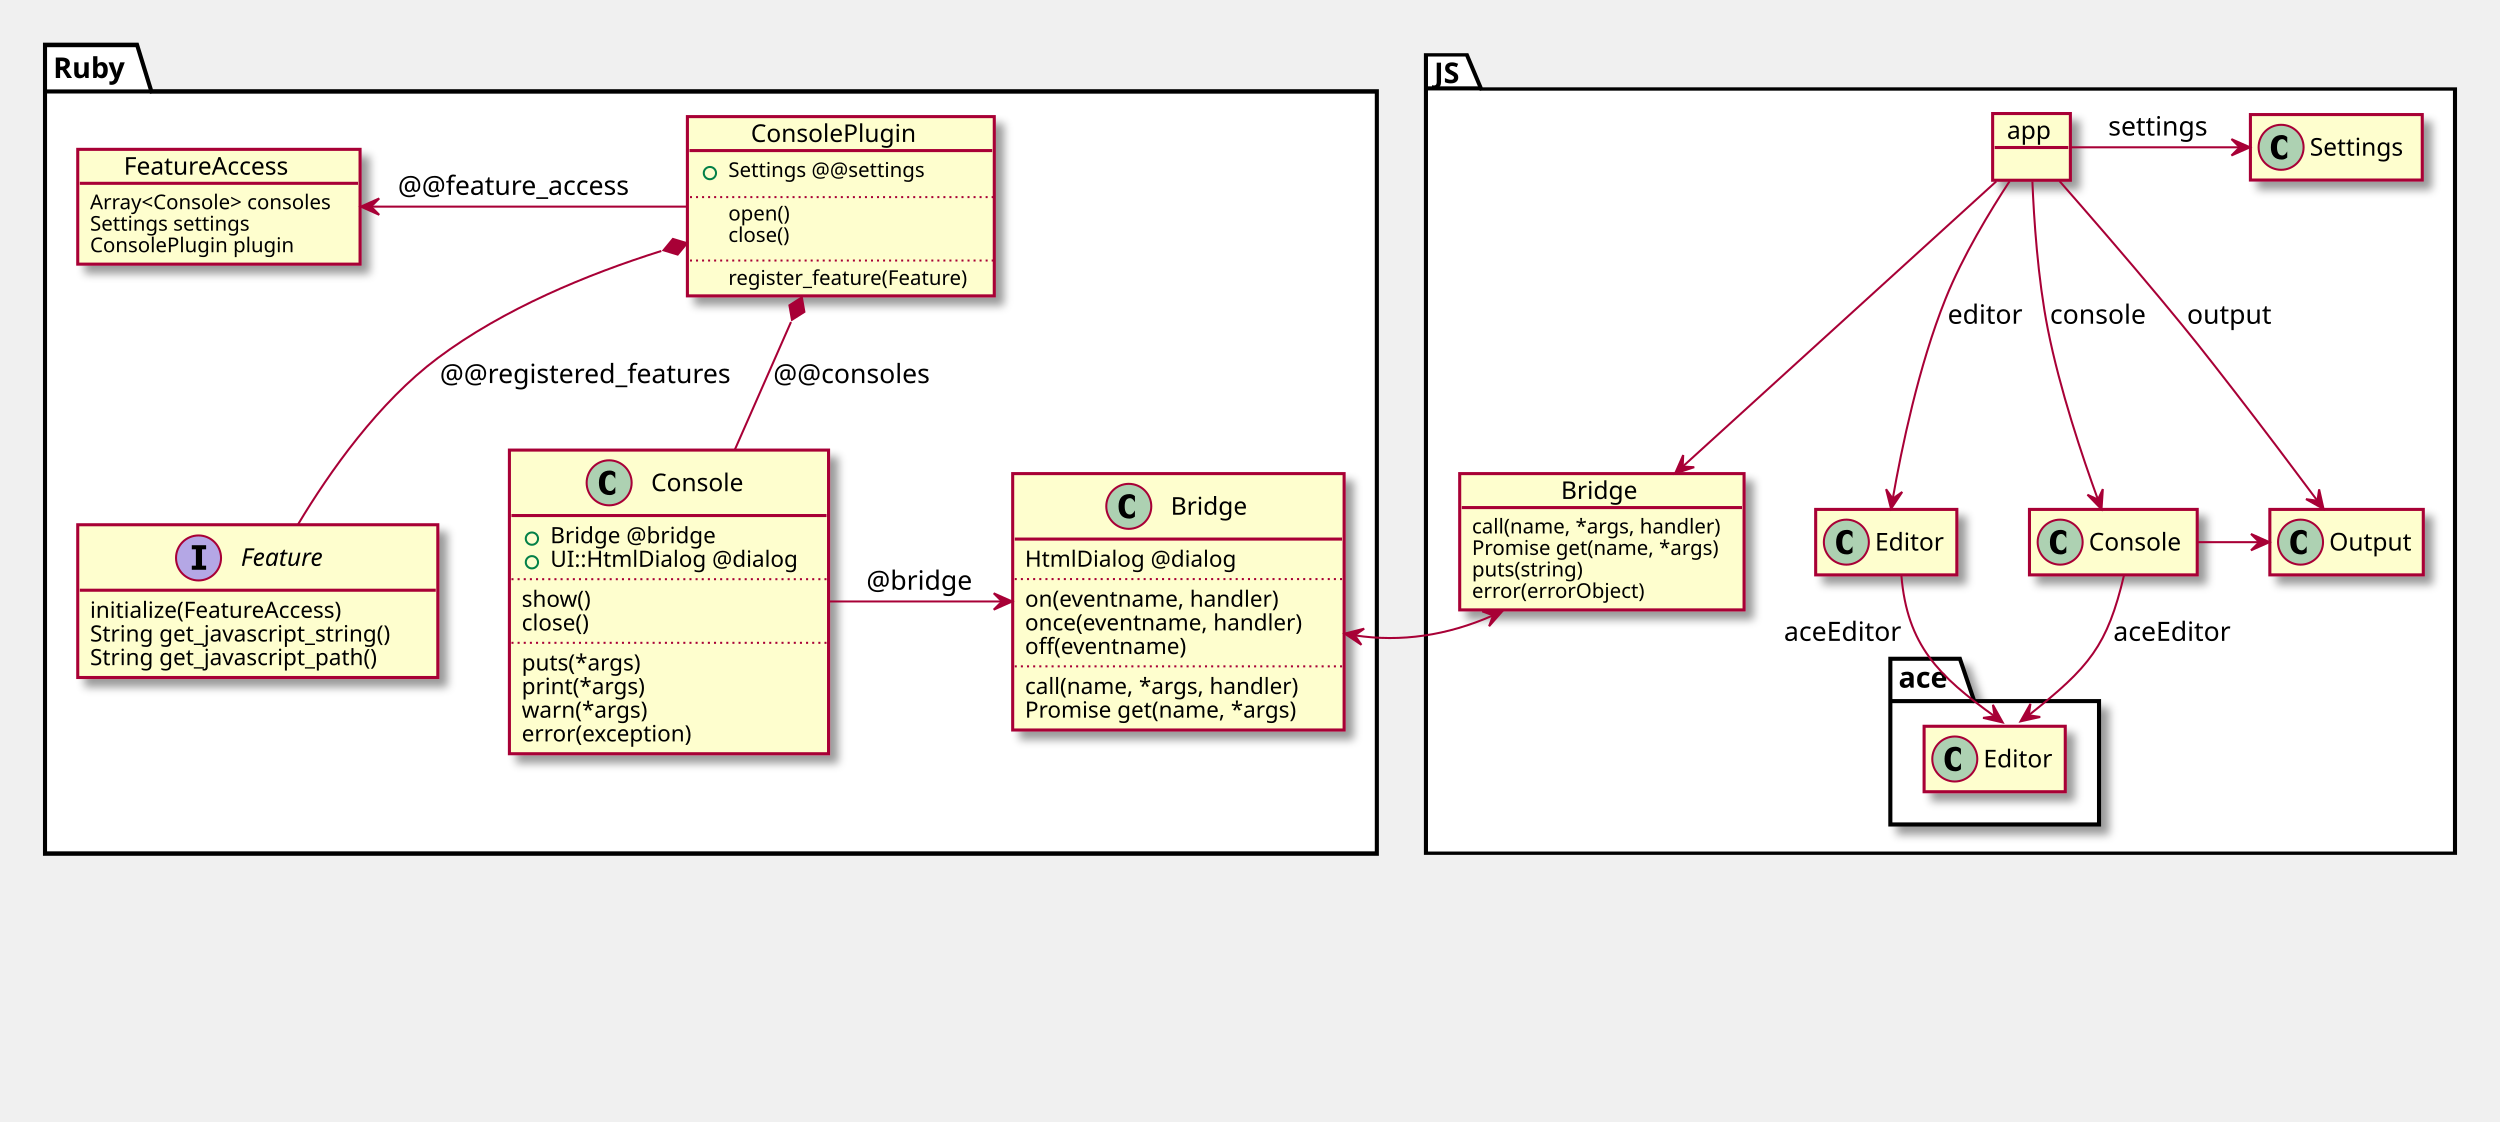
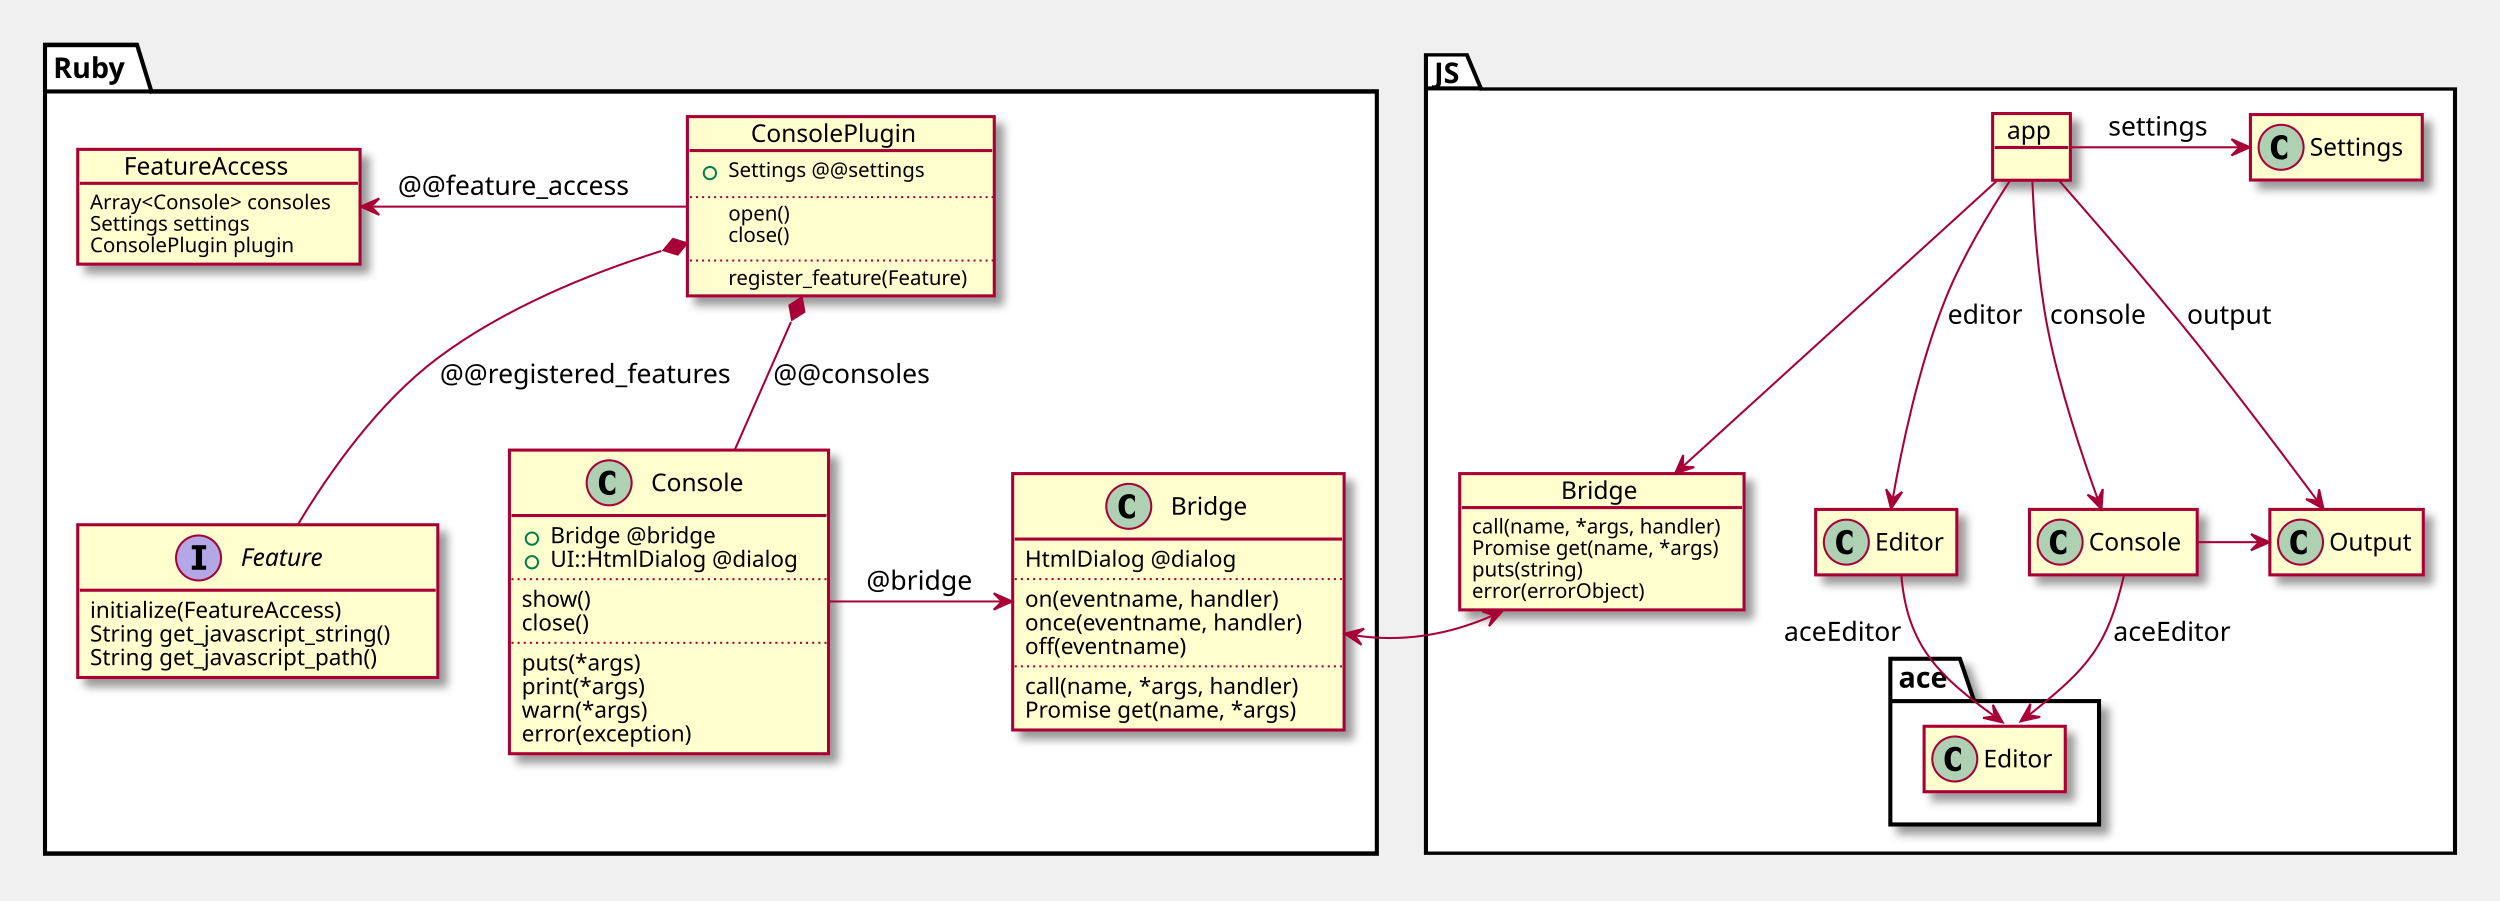
- <svg xmlns="http://www.w3.org/2000/svg" contentScriptType="application/ecmascript" contentStyleType="text/css" height="548px" preserveAspectRatio="none" style="width:1222px;height:548px;" version="1.1" viewBox="0 0 1222 548" width="1222px" zoomAndPan="magnify" id="svg254">
+ <svg xmlns="http://www.w3.org/2000/svg" contentScriptType="application/ecmascript" contentStyleType="text/css" height="440px" preserveAspectRatio="none" style="width:1222px;height:440px;" version="1.1" viewBox="0 0 1222 440" width="1222px" zoomAndPan="magnify" id="svg254">
  <defs id="defs11">
    <filter height="300%" id="f2hnuygxbuaqs" width="300%" x="-1" y="-1">
      <feGaussianBlur result="blurOut" stdDeviation="2.0" id="feGaussianBlur2" />
      <feColorMatrix in="blurOut" result="blurOut2" type="matrix" values="0 0 0 0 0 0 0 0 0 0 0 0 0 0 0 0 0 0 .4 0" id="feColorMatrix4" />
      <feOffset dx="4.0" dy="4.0" in="blurOut2" result="blurOut3" id="feOffset6" />
      <feBlend in="SourceGraphic" in2="blurOut3" mode="normal" id="feBlend8" />
    </filter>
  </defs>
  <g id="g252">
    <polygon fill="#FFFFFF" points="67,24 74,44.704 673,44.704 673,384 22,384 22,24 " style="stroke:#000000;stroke-width:2" id="polygon13" transform="matrix(1,0,0,1.097948,0,-4.392156)" />
    <line style="stroke: #000000; stroke-width: 2.0;" x1="22" x2="74" y1="44.704" y2="44.704" id="line15" />
    <text fill="#000000" font-family="sans-serif" font-size="14" font-weight="bold" lengthAdjust="spacingAndGlyphs" textLength="39" x="26" y="38.12" id="text17">Ruby</text>
    <polygon fill="#FFFFFF" points="697,51.5 717,51.5 724,72.204 1200,72.204 1200,536 697,536 " style="stroke:#000000;stroke-width:2" id="polygon19" transform="matrix(1,0,0,0.805396,0,-14.65336)" />
    <line style="stroke:#000000;stroke-width:2" x1="697" x2="724" y1="43.204" y2="43.204" id="line21" />
    <text fill="#000000" font-family="sans-serif" font-size="14" font-weight="bold" lengthAdjust="spacingAndGlyphs" textLength="14" x="701" y="65.62" id="text23" transform="translate(0,-25)">JS</text>
    <polygon fill="#FFFFFF" filter="url(#f2hnuygxbuaqs)" points="924,431 958,431 965,451.704 1026,451.704 1026,512 924,512 " style="stroke:#000000;stroke-width:2" id="polygon25" transform="translate(0,-109)" />
    <line style="stroke:#000000;stroke-width:2" x1="924" x2="965" y1="342.704" y2="342.704" id="line27" />
    <text fill="#000000" font-family="sans-serif" font-size="14" font-weight="bold" lengthAdjust="spacingAndGlyphs" textLength="28" x="928" y="445.12" id="text29" transform="translate(0,-109)">ace</text>
    <rect fill="#FEFECE" filter="url(#f2hnuygxbuaqs)" height="87.621" style="stroke: #A80036; stroke-width: 1.5;" width="150" x="336" y="57" id="rect31" />
    <text fill="#000000" font-family="sans-serif" font-size="12" lengthAdjust="spacingAndGlyphs" textLength="88" x="367" y="69.389" id="text33">ConsolePlugin</text>
    <line style="stroke: #A80036; stroke-width: 1.5;" x1="337" x2="485" y1="73.603" y2="73.603" id="line35" />
    <circle cx="347" cy="84.603" fill="none" style="stroke: #038048; stroke-width: 1.0;" id="ellipse37" r="3" />
    <text fill="#000000" font-family="sans-serif" font-size="10" lengthAdjust="spacingAndGlyphs" textLength="103" x="356" y="86.509" id="text39">Settings @@settings</text>
    <line style="stroke:#a80036;stroke-width:0.983;stroke-dasharray:0.983, 1.966" x1="337.271" x2="486.143" y1="96.347" y2="96.347" id="line68-7" />
    <text fill="#000000" font-family="sans-serif" font-size="10" lengthAdjust="spacingAndGlyphs" textLength="32" x="356" y="107.764" id="text43">open()</text>
    <text fill="#000000" font-family="sans-serif" font-size="10" lengthAdjust="spacingAndGlyphs" textLength="32" x="356" y="118.267" id="text45">close()</text>
    <line style="stroke:#a80036;stroke-width:0.983;stroke-dasharray:0.983, 1.966" x1="337.271" x2="486.143" y1="127.347" y2="127.347" id="line68-7-5" />
    <text fill="#000000" font-family="sans-serif" font-size="10" lengthAdjust="spacingAndGlyphs" textLength="124" x="356" y="139.273" id="text49">register_feature(Feature)</text>
    <rect fill="#FEFECE" filter="url(#f2hnuygxbuaqs)" height="148.426" id="Ruby::Console" style="stroke: #A80036; stroke-width: 1.5;" width="156" x="249" y="220" />
    <circle cx="297.75" cy="236" fill="#ADD1B2" style="stroke: #A80036; stroke-width: 1.0;" id="ellipse52" r="11" />
    <path d="M300.75,241 Q300.141,241.5 299.484,241.75 Q298.828,242 298.094,242 Q295.484,242 294.117,240.461 Q292.75,238.922 292.75,236 Q292.75,233.078 294.117,231.539 Q295.484,230 298.094,230 Q298.828,230 299.5,230.25 Q300.172,230.5 300.75,231 L300.75,234 Q300.141,232.969 299.562,232.484 Q298.984,232 298.375,232 Q297.078,232 296.414,233.008 Q295.75,234.016 295.75,236 Q295.75,237.984 296.414,238.992 Q297.078,240 298.375,240 Q298.984,240 299.562,239.516 Q300.141,239.031 300.75,238 L300.75,241 Z " id="path54" />
    <text fill="#000000" font-family="sans-serif" font-size="12" lengthAdjust="spacingAndGlyphs" textLength="50" x="318.25" y="240.087" id="text56">Console</text>
    <line style="stroke: #A80036; stroke-width: 1.5;" x1="250" x2="404" y1="252" y2="252" id="line58" />
    <circle cx="260" cy="263.277" fill="none" style="stroke: #038048; stroke-width: 1.0;" id="ellipse60" r="3" />
    <text fill="#000000" font-family="sans-serif" font-size="11" lengthAdjust="spacingAndGlyphs" textLength="89" x="269" y="265.523" id="text62">Bridge @bridge</text>
    <circle cx="260" cy="274.83" fill="none" style="stroke: #038048; stroke-width: 1.0;" id="ellipse64" r="3" />
    <text fill="#000000" font-family="sans-serif" font-size="11" lengthAdjust="spacingAndGlyphs" textLength="130" x="269" y="277.076" id="text66">UI::HtmlDialog @dialog</text>
    <line style="stroke: #A80036; stroke-width: 1.0; stroke-dasharray: 1.0,2.0;" x1="250" x2="404" y1="283.106" y2="283.106" id="line68" />
    <text fill="#000000" font-family="sans-serif" font-size="11" lengthAdjust="spacingAndGlyphs" textLength="38" x="255" y="296.629" id="text70">show()</text>
    <text fill="#000000" font-family="sans-serif" font-size="11" lengthAdjust="spacingAndGlyphs" textLength="38" x="255" y="308.183" id="text72">close()</text>
    <line style="stroke: #A80036; stroke-width: 1.0; stroke-dasharray: 1.0,2.0;" x1="250" x2="404" y1="314.213" y2="314.213" id="line74" />
    <text fill="#000000" font-family="sans-serif" font-size="11" lengthAdjust="spacingAndGlyphs" textLength="65" x="255" y="327.736" id="text76">puts(*args)</text>
    <text fill="#000000" font-family="sans-serif" font-size="11" lengthAdjust="spacingAndGlyphs" textLength="66" x="255" y="339.289" id="text78">print(*args)</text>
    <text fill="#000000" font-family="sans-serif" font-size="11" lengthAdjust="spacingAndGlyphs" textLength="68" x="255" y="350.842" id="text80">warn(*args)</text>
    <text fill="#000000" font-family="sans-serif" font-size="11" lengthAdjust="spacingAndGlyphs" textLength="91" x="255" y="362.396" id="text82">error(exception)</text>
    <rect fill="#FEFECE" filter="url(#f2hnuygxbuaqs)" height="74.66" id="Feature" style="stroke: #A80036; stroke-width: 1.5;" width="176" x="38" y="256.5" />
    <circle cx="97.042" cy="272.728" fill="#B4A7E5" style="stroke:#a80036;stroke-width:1" id="ellipse85" r="11" />
    <path d="M93.75,268.5 L93.75,266.5 L100.75,266.5 L100.75,268.5 L98.75,268.5 L98.75,276.5 L100.75,276.5 L100.75,278.5 L93.75,278.5 L93.75,276.5 L95.75,276.5 L95.75,268.5 L93.75,268.5 Z " id="path87" />
    <text fill="#000000" font-family="sans-serif" font-size="12" font-style="italic" lengthAdjust="spacingAndGlyphs" textLength="49" x="117.75" y="276.587" id="text89">Feature</text>
    <line style="stroke: #A80036; stroke-width: 1.5;" x1="39" x2="213" y1="288.5" y2="288.5" id="line91" />
    <text fill="#000000" font-family="sans-serif" font-size="11" lengthAdjust="spacingAndGlyphs" textLength="136" x="44" y="302.023" id="text93">initialize(FeatureAccess)</text>
    <text fill="#000000" font-family="sans-serif" font-size="11" lengthAdjust="spacingAndGlyphs" textLength="164" x="44" y="313.576" id="text95">String get_javascript_string()</text>
    <text fill="#000000" font-family="sans-serif" font-size="11" lengthAdjust="spacingAndGlyphs" textLength="156" x="44" y="325.129" id="text97">String get_javascript_path()</text>
    <rect fill="#FEFECE" filter="url(#f2hnuygxbuaqs)" height="56.112" style="stroke: #A80036; stroke-width: 1.5;" width="138" x="38" y="73" id="rect99" />
    <text fill="#000000" font-family="sans-serif" font-size="12" lengthAdjust="spacingAndGlyphs" textLength="93" x="60.5" y="85.389" id="text101">FeatureAccess</text>
    <line style="stroke: #A80036; stroke-width: 1.5;" x1="39" x2="175" y1="89.603" y2="89.603" id="line103" />
    <text fill="#000000" font-family="sans-serif" font-size="10" lengthAdjust="spacingAndGlyphs" textLength="126" x="44" y="102.261" id="text105">Array&lt;Console&gt; consoles</text>
    <text fill="#000000" font-family="sans-serif" font-size="10" lengthAdjust="spacingAndGlyphs" textLength="81" x="44" y="112.764" id="text107">Settings settings</text>
    <text fill="#000000" font-family="sans-serif" font-size="10" lengthAdjust="spacingAndGlyphs" textLength="99" x="44" y="123.267" id="text109">ConsolePlugin plugin</text>
    <rect fill="#FEFECE" filter="url(#f2hnuygxbuaqs)" height="125.319" id="Ruby::Bridge" style="stroke: #A80036; stroke-width: 1.5;" width="162" x="495" y="231.5" />
    <circle cx="551.75" cy="247.5" fill="#ADD1B2" style="stroke: #A80036; stroke-width: 1.0;" id="ellipse112" r="11" />
    <path d="M554.75,252.5 Q554.141,253 553.484,253.25 Q552.828,253.5 552.094,253.5 Q549.484,253.5 548.117,251.961 Q546.75,250.422 546.75,247.5 Q546.75,244.578 548.117,243.039 Q549.484,241.5 552.094,241.5 Q552.828,241.5 553.5,241.75 Q554.172,242 554.75,242.5 L554.75,245.5 Q554.141,244.469 553.562,243.984 Q552.984,243.5 552.375,243.5 Q551.078,243.5 550.414,244.508 Q549.75,245.516 549.75,247.5 Q549.75,249.484 550.414,250.492 Q551.078,251.5 552.375,251.5 Q552.984,251.5 553.562,251.016 Q554.141,250.531 554.75,249.5 L554.75,252.5 Z " id="path114" />
    <text fill="#000000" font-family="sans-serif" font-size="12" lengthAdjust="spacingAndGlyphs" textLength="40" x="572.25" y="251.587" id="text116">Bridge</text>
    <line style="stroke: #A80036; stroke-width: 1.5;" x1="496" x2="656" y1="263.5" y2="263.5" id="line118" />
    <text fill="#000000" font-family="sans-serif" font-size="11" lengthAdjust="spacingAndGlyphs" textLength="111" x="501" y="277.023" id="text120">HtmlDialog @dialog</text>
    <line style="stroke: #A80036; stroke-width: 1.0; stroke-dasharray: 1.0,2.0;" x1="496" x2="656" y1="283.053" y2="283.053" id="line122" />
    <text fill="#000000" font-family="sans-serif" font-size="11" lengthAdjust="spacingAndGlyphs" textLength="136" x="501" y="296.576" id="text124">on(eventname, handler)</text>
    <text fill="#000000" font-family="sans-serif" font-size="11" lengthAdjust="spacingAndGlyphs" textLength="149" x="501" y="308.129" id="text126">once(eventname, handler)</text>
    <text fill="#000000" font-family="sans-serif" font-size="11" lengthAdjust="spacingAndGlyphs" textLength="86" x="501" y="319.683" id="text128">off(eventname)</text>
    <line style="stroke: #A80036; stroke-width: 1.0; stroke-dasharray: 1.0,2.0;" x1="496" x2="656" y1="325.713" y2="325.713" id="line130" />
    <text fill="#000000" font-family="sans-serif" font-size="11" lengthAdjust="spacingAndGlyphs" textLength="150" x="501" y="339.236" id="text132">call(name, *args, handler)</text>
    <text fill="#000000" font-family="sans-serif" font-size="11" lengthAdjust="spacingAndGlyphs" textLength="149" x="501" y="350.789" id="text134">Promise get(name, *args)</text>
    <rect fill="#FEFECE" filter="url(#f2hnuygxbuaqs)" height="32.603" style="stroke:#a80036;stroke-width:1.5" width="38" x="974" y="55.5" id="rect136" />
    <text fill="#000000" font-family="sans-serif" font-size="12" lengthAdjust="spacingAndGlyphs" textLength="24" x="981" y="96.889" id="text138" transform="translate(0,-29)">app</text>
    <line style="stroke:#a80036;stroke-width:1.5" x1="975" x2="1011" y1="72.103" y2="72.103" id="line140" />
    <rect fill="#FEFECE" filter="url(#f2hnuygxbuaqs)" height="32" id="JS::Editor" style="stroke:#a80036;stroke-width:1.5" width="69" x="887.5" y="249" />
    <circle cx="902.5" cy="265" fill="#ADD1B2" style="stroke:#a80036;stroke-width:1" id="ellipse143" r="11" />
    <path d="m 905.5,270 q -0.609,0.5 -1.266,0.75 -0.656,0.25 -1.391,0.25 -2.609,0 -3.977,-1.539 Q 897.5,267.922 897.5,265 q 0,-2.922 1.367,-4.461 1.367,-1.539 3.977,-1.539 0.734,0 1.406,0.25 0.672,0.25 1.25,0.75 v 3 q -0.609,-1.031 -1.188,-1.516 Q 903.734,261 903.125,261 q -1.297,0 -1.961,1.008 Q 900.5,263.016 900.5,265 q 0,1.984 0.664,2.992 0.664,1.008 1.961,1.008 0.609,0 1.188,-0.484 0.578,-0.484 1.188,-1.516 z" id="path145" />
    <text fill="#000000" font-family="sans-serif" font-size="12" lengthAdjust="spacingAndGlyphs" textLength="37" x="916.5" y="298.087" id="text147" transform="translate(0,-29)">Editor</text>
    <rect fill="#FEFECE" filter="url(#f2hnuygxbuaqs)" height="32" id="JS::Console" style="stroke:#a80036;stroke-width:1.5" width="82" x="992" y="249" />
    <circle cx="1007" cy="265" fill="#ADD1B2" style="stroke:#a80036;stroke-width:1" id="ellipse150" r="11" />
    <path d="m 1010,270 q -0.609,0.5 -1.266,0.75 -0.656,0.25 -1.391,0.25 -2.609,0 -3.977,-1.539 Q 1002,267.922 1002,265 q 0,-2.922 1.367,-4.461 1.367,-1.539 3.977,-1.539 0.734,0 1.406,0.25 0.672,0.25 1.25,0.75 v 3 q -0.609,-1.031 -1.188,-1.516 Q 1008.234,261 1007.625,261 q -1.297,0 -1.961,1.008 Q 1005,263.016 1005,265 q 0,1.984 0.664,2.992 0.664,1.008 1.961,1.008 0.609,0 1.188,-0.484 0.578,-0.484 1.188,-1.516 z" id="path152" />
    <text fill="#000000" font-family="sans-serif" font-size="12" lengthAdjust="spacingAndGlyphs" textLength="50" x="1021" y="298.087" id="text154" transform="translate(0,-29)">Console</text>
    <rect fill="#FEFECE" filter="url(#f2hnuygxbuaqs)" height="32" id="Output" style="stroke:#a80036;stroke-width:1.5" width="75" x="1109.5" y="249" />
    <circle cx="1124.5" cy="265" fill="#ADD1B2" style="stroke:#a80036;stroke-width:1" id="ellipse157" r="11" />
    <path d="m 1127.5,270 q -0.609,0.5 -1.266,0.75 -0.656,0.25 -1.391,0.25 -2.609,0 -3.977,-1.539 -1.367,-1.539 -1.367,-4.461 0,-2.922 1.367,-4.461 1.367,-1.539 3.977,-1.539 0.734,0 1.406,0.25 0.672,0.25 1.25,0.75 v 3 q -0.609,-1.031 -1.188,-1.516 Q 1125.734,261 1125.125,261 q -1.297,0 -1.961,1.008 -0.664,1.008 -0.664,2.992 0,1.984 0.664,2.992 0.664,1.008 1.961,1.008 0.609,0 1.188,-0.484 0.578,-0.484 1.188,-1.516 z" id="path159" />
    <text fill="#000000" font-family="sans-serif" font-size="12" lengthAdjust="spacingAndGlyphs" textLength="43" x="1138.5" y="298.087" id="text161" transform="translate(0,-29)">Output</text>
    <rect fill="#FEFECE" filter="url(#f2hnuygxbuaqs)" height="32" id="JS::Settings" style="stroke:#a80036;stroke-width:1.5" width="84" x="1100" y="56" />
    <circle cx="1115" cy="72" fill="#ADD1B2" style="stroke:#a80036;stroke-width:1" id="ellipse164" r="11" />
    <path d="m 1118,77 q -0.609,0.5 -1.266,0.75 -0.656,0.25 -1.391,0.25 -2.609,0 -3.977,-1.539 Q 1110,74.922 1110,72 q 0,-2.922 1.367,-4.461 1.367,-1.539 3.977,-1.539 0.734,0 1.406,0.25 0.672,0.25 1.25,0.75 v 3 q -0.609,-1.031 -1.188,-1.516 Q 1116.234,68 1115.625,68 q -1.297,0 -1.961,1.008 Q 1113,70.016 1113,72 q 0,1.984 0.664,2.992 0.664,1.008 1.961,1.008 0.609,0 1.188,-0.484 Q 1117.391,75.031 1118,74 Z" id="path166" />
    <text fill="#000000" font-family="sans-serif" font-size="12" lengthAdjust="spacingAndGlyphs" textLength="52" x="1129" y="105.087" id="text168" transform="translate(0,-29)">Settings</text>
    <rect fill="#FEFECE" filter="url(#f2hnuygxbuaqs)" height="66.615" style="stroke:#a80036;stroke-width:1.5" width="139" x="713.5" y="231.5" id="rect170" />
    <text fill="#000000" font-family="sans-serif" font-size="12" lengthAdjust="spacingAndGlyphs" textLength="40" x="763" y="272.889" id="text172" transform="translate(0,-29)">Bridge</text>
    <line style="stroke:#a80036;stroke-width:1.5" x1="714.5" x2="851.5" y1="248.103" y2="248.103" id="line174" />
    <text fill="#000000" font-family="sans-serif" font-size="10" lengthAdjust="spacingAndGlyphs" textLength="125" x="719.5" y="289.761" id="text176" transform="translate(0,-29)">call(name, *args, handler)</text>
    <text fill="#000000" font-family="sans-serif" font-size="10" lengthAdjust="spacingAndGlyphs" textLength="127" x="719.5" y="300.264" id="text178" transform="translate(0,-29)">Promise get(name, *args)</text>
    <text fill="#000000" font-family="sans-serif" font-size="10" lengthAdjust="spacingAndGlyphs" textLength="56" x="719.5" y="310.767" id="text180" transform="translate(0,-29)">puts(string)</text>
    <text fill="#000000" font-family="sans-serif" font-size="10" lengthAdjust="spacingAndGlyphs" textLength="87" x="719.5" y="321.269" id="text182" transform="translate(0,-29)">error(errorObject)</text>
    <rect fill="#FEFECE" filter="url(#f2hnuygxbuaqs)" height="32" id="ace::Editor" style="stroke:#a80036;stroke-width:1.5" width="69" x="940.5" y="355" />
    <circle cx="955.5" cy="371" fill="#ADD1B2" style="stroke:#a80036;stroke-width:1" id="ellipse185" r="11" />
    <path d="m 958.5,376 q -0.609,0.5 -1.266,0.75 -0.656,0.25 -1.391,0.25 -2.609,0 -3.977,-1.539 Q 950.5,373.922 950.5,371 q 0,-2.922 1.367,-4.461 1.367,-1.539 3.977,-1.539 0.734,0 1.406,0.25 0.672,0.25 1.25,0.75 v 3 q -0.609,-1.031 -1.188,-1.516 Q 956.734,367 956.125,367 q -1.297,0 -1.961,1.008 Q 953.5,369.016 953.5,371 q 0,1.984 0.664,2.992 0.664,1.008 1.961,1.008 0.609,0 1.188,-0.484 0.578,-0.484 1.188,-1.516 z" id="path187" />
    <text fill="#000000" font-family="sans-serif" font-size="12" lengthAdjust="spacingAndGlyphs" textLength="37" x="969.5" y="484.087" id="text189" transform="translate(0,-109)">Editor</text>
    <path d="M386.634,157.403 C378.06,176.9 368.287,199.122 359.169,219.854 " fill="none" id="ConsolePlugin-Ruby::Console" style="stroke: #A80036; stroke-width: 1.0;" />
    <polygon fill="#A80036" points="391.939,145.341,385.862,149.223,387.108,156.325,393.185,152.444,391.939,145.341" style="stroke: #A80036; stroke-width: 1.0;" id="polygon192" />
    <text fill="#000000" font-family="sans-serif" font-size="13" lengthAdjust="spacingAndGlyphs" textLength="82" x="378" y="187.254" id="text194">@@consoles</text>
    <path d="M323.231,122.684 C287.033,134.094 246.131,150.955 214,175 C185.048,196.666 161.216,230.432 145.69,256.302 " fill="none" id="ConsolePlugin-Feature" style="stroke: #A80036; stroke-width: 1.0;" />
    <polygon fill="#A80036" points="335.816,118.872,328.914,116.782,324.331,122.35,331.233,124.439,335.816,118.872" style="stroke: #A80036; stroke-width: 1.0;" id="polygon197" />
    <text fill="#000000" font-family="sans-serif" font-size="13" lengthAdjust="spacingAndGlyphs" textLength="151" x="215" y="187.254" id="text199">@@registered_features</text>
    <path d="M181.437,101 C228.359,101 288.752,101 335.816,101 " fill="none" id="FeatureAccess-ConsolePlugin" style="stroke: #A80036; stroke-width: 1.0;" />
    <polygon fill="#A80036" points="176.363,101,185.363,105,181.363,101,185.363,97,176.363,101" style="stroke: #A80036; stroke-width: 1.0;" id="polygon202" />
    <text fill="#000000" font-family="sans-serif" font-size="13" lengthAdjust="spacingAndGlyphs" textLength="123" x="194.5" y="95.254" id="text204">@@feature_access</text>
    <path d="M405.102,294 C431.955,294 462.169,294 489.641,294 " fill="none" id="Ruby::Console-Ruby::Bridge" style="stroke: #A80036; stroke-width: 1.0;" />
    <polygon fill="#A80036" points="494.737,294,485.737,290,489.737,294,485.737,298,494.737,294" style="stroke: #A80036; stroke-width: 1.0;" id="polygon207" />
    <text fill="#000000" font-family="sans-serif" font-size="13" lengthAdjust="spacingAndGlyphs" textLength="53" x="423.5" y="288.254" id="text209">@bridge</text>
    <path d="M 982.303,88.579 C 972.88,102.93 959.384,125.102 951,146 c -13.218,32.946 -21.589,73.564 -25.774,97.533" fill="none" id="app-JS::Editor" style="stroke:#a80036;stroke-width:1" />
    <polygon fill="#A80036" points="924.348,277.675 929.806,269.476 925.189,272.746 921.92,268.13 " style="stroke:#a80036;stroke-width:1" id="polygon212" transform="translate(0,-29)" />
    <text fill="#000000" font-family="sans-serif" font-size="13" lengthAdjust="spacingAndGlyphs" textLength="37" x="952" y="187.254" id="text214" transform="translate(0,-29)">editor</text>
    <path d="m 993.433,88.72 c 0.717,17.716 2.609,47.302 7.567,72.28 5.85,29.461 16.93,62.442 24.39,82.964" fill="none" id="app-JS::Console" style="stroke:#a80036;stroke-width:1" />
    <polygon fill="#A80036" points="1027.21,277.903 1027.866,268.076 1025.488,273.209 1020.355,270.831 " style="stroke:#a80036;stroke-width:1" id="polygon217" transform="translate(0,-29)" />
    <text fill="#000000" font-family="sans-serif" font-size="13" lengthAdjust="spacingAndGlyphs" textLength="49" x="1002" y="187.254" id="text219" transform="translate(0,-29)">console</text>
    <path d="m 1006.69,88.52 c 12.88,14.681 32.62,37.395 49.31,57.48 16.37,19.698 20.29,24.77 36,45 13.93,17.947 29.49,38.655 40.49,53.421" fill="none" id="app-Output" style="stroke:#a80036;stroke-width:1" />
    <polygon fill="#A80036" points="1135.75,277.803 1133.588,268.194 1132.766,273.791 1127.169,272.969 " style="stroke:#a80036;stroke-width:1" id="polygon222" transform="translate(0,-29)" />
    <text fill="#000000" font-family="sans-serif" font-size="13" lengthAdjust="spacingAndGlyphs" textLength="42" x="1069" y="187.254" id="text224" transform="translate(0,-29)">output</text>
    <path d="m 1012.17,72 c 20.72,0 54.52,0 82.43,0" fill="none" id="app-JS::Settings" style="stroke:#a80036;stroke-width:1" />
    <polygon fill="#A80036" points="1099.74,101 1090.74,97 1094.74,101 1090.74,105 " style="stroke:#a80036;stroke-width:1" id="polygon227" transform="translate(0,-29)" />
    <text fill="#000000" font-family="sans-serif" font-size="13" lengthAdjust="spacingAndGlyphs" textLength="51" x="1030.5" y="95.254" id="text229" transform="translate(0,-29)">settings</text>
    <path d="m 975.815,88.63 c -33.252,30.244 -107.168,97.472 -153.21,139.349" fill="none" id="app-Bridge" style="stroke:#a80036;stroke-width:1" />
    <polygon fill="#A80036" points="818.789,260.449 828.138,257.352 822.488,257.085 822.755,251.434 " style="stroke:#a80036;stroke-width:1" id="polygon232" transform="translate(0,-29)" />
    <path d="m 1074.41,265 c 9.9,0 19.8,0 29.7,0" fill="none" id="JS::Console-Output" style="stroke:#a80036;stroke-width:1" />
    <polygon fill="#A80036" points="1109.29,294 1100.29,290 1104.29,294 1100.29,298 " style="stroke:#a80036;stroke-width:1" id="polygon235" transform="translate(0,-29)" />
    <path d="m 929.4,281.334 c 2.823,34.131 18.297,49.195 45.52,68.786" fill="none" id="JS::Editor-ace::Editor" style="stroke:#a80036;stroke-width:1" />
    <polygon fill="#A80036" points="958.596,463.944 955.244,454.683 955.131,460.339 949.476,460.227 " style="stroke:#a80036;stroke-width:1" id="polygon238" transform="rotate(-9.113168,273.5216,281.0781)" />
    <text fill="#000000" font-family="sans-serif" font-size="13" lengthAdjust="spacingAndGlyphs" textLength="60" x="926" y="412.254" id="text240" transform="translate(-54,-99)">aceEditor</text>
    <path d="m 1038.25,281.057 c -8.199,34.625 -16.779,44.99 -46.887,68.757" fill="none" id="JS::Console-ace::Editor" style="stroke:#a80036;stroke-width:1" />
    <polygon fill="#A80036" points="981.234,459.224 978.622,454.206 979.731,463.993 986.252,456.611 " style="stroke:#a80036;stroke-width:1" id="polygon243" transform="rotate(35.95863,1155.316,420.4784)" />
    <text fill="#000000" font-family="sans-serif" font-size="13" lengthAdjust="spacingAndGlyphs" textLength="60" x="999" y="412.254" id="text245" transform="translate(34,-99)">aceEditor</text>
    <path d="m 662.384,310.593 c 22.404,3.356 44.807,0.123 67.211,-9.699" fill="none" id="Ruby::Bridge-Bridge" style="stroke:#a80036;stroke-width:1" />
    <polygon fill="#A80036" points="734.375,327.698 724.527,327.821 729.832,329.785 727.867,335.09 " style="stroke:#a80036;stroke-width:1" id="polygon248" transform="translate(0,-29)" />
    <polygon fill="#A80036" points="657.264,338.711 665.455,344.18 662.192,339.559 666.812,336.296 " style="stroke:#a80036;stroke-width:1" id="polygon250" transform="translate(0,-29)" />
  </g>
</svg>
